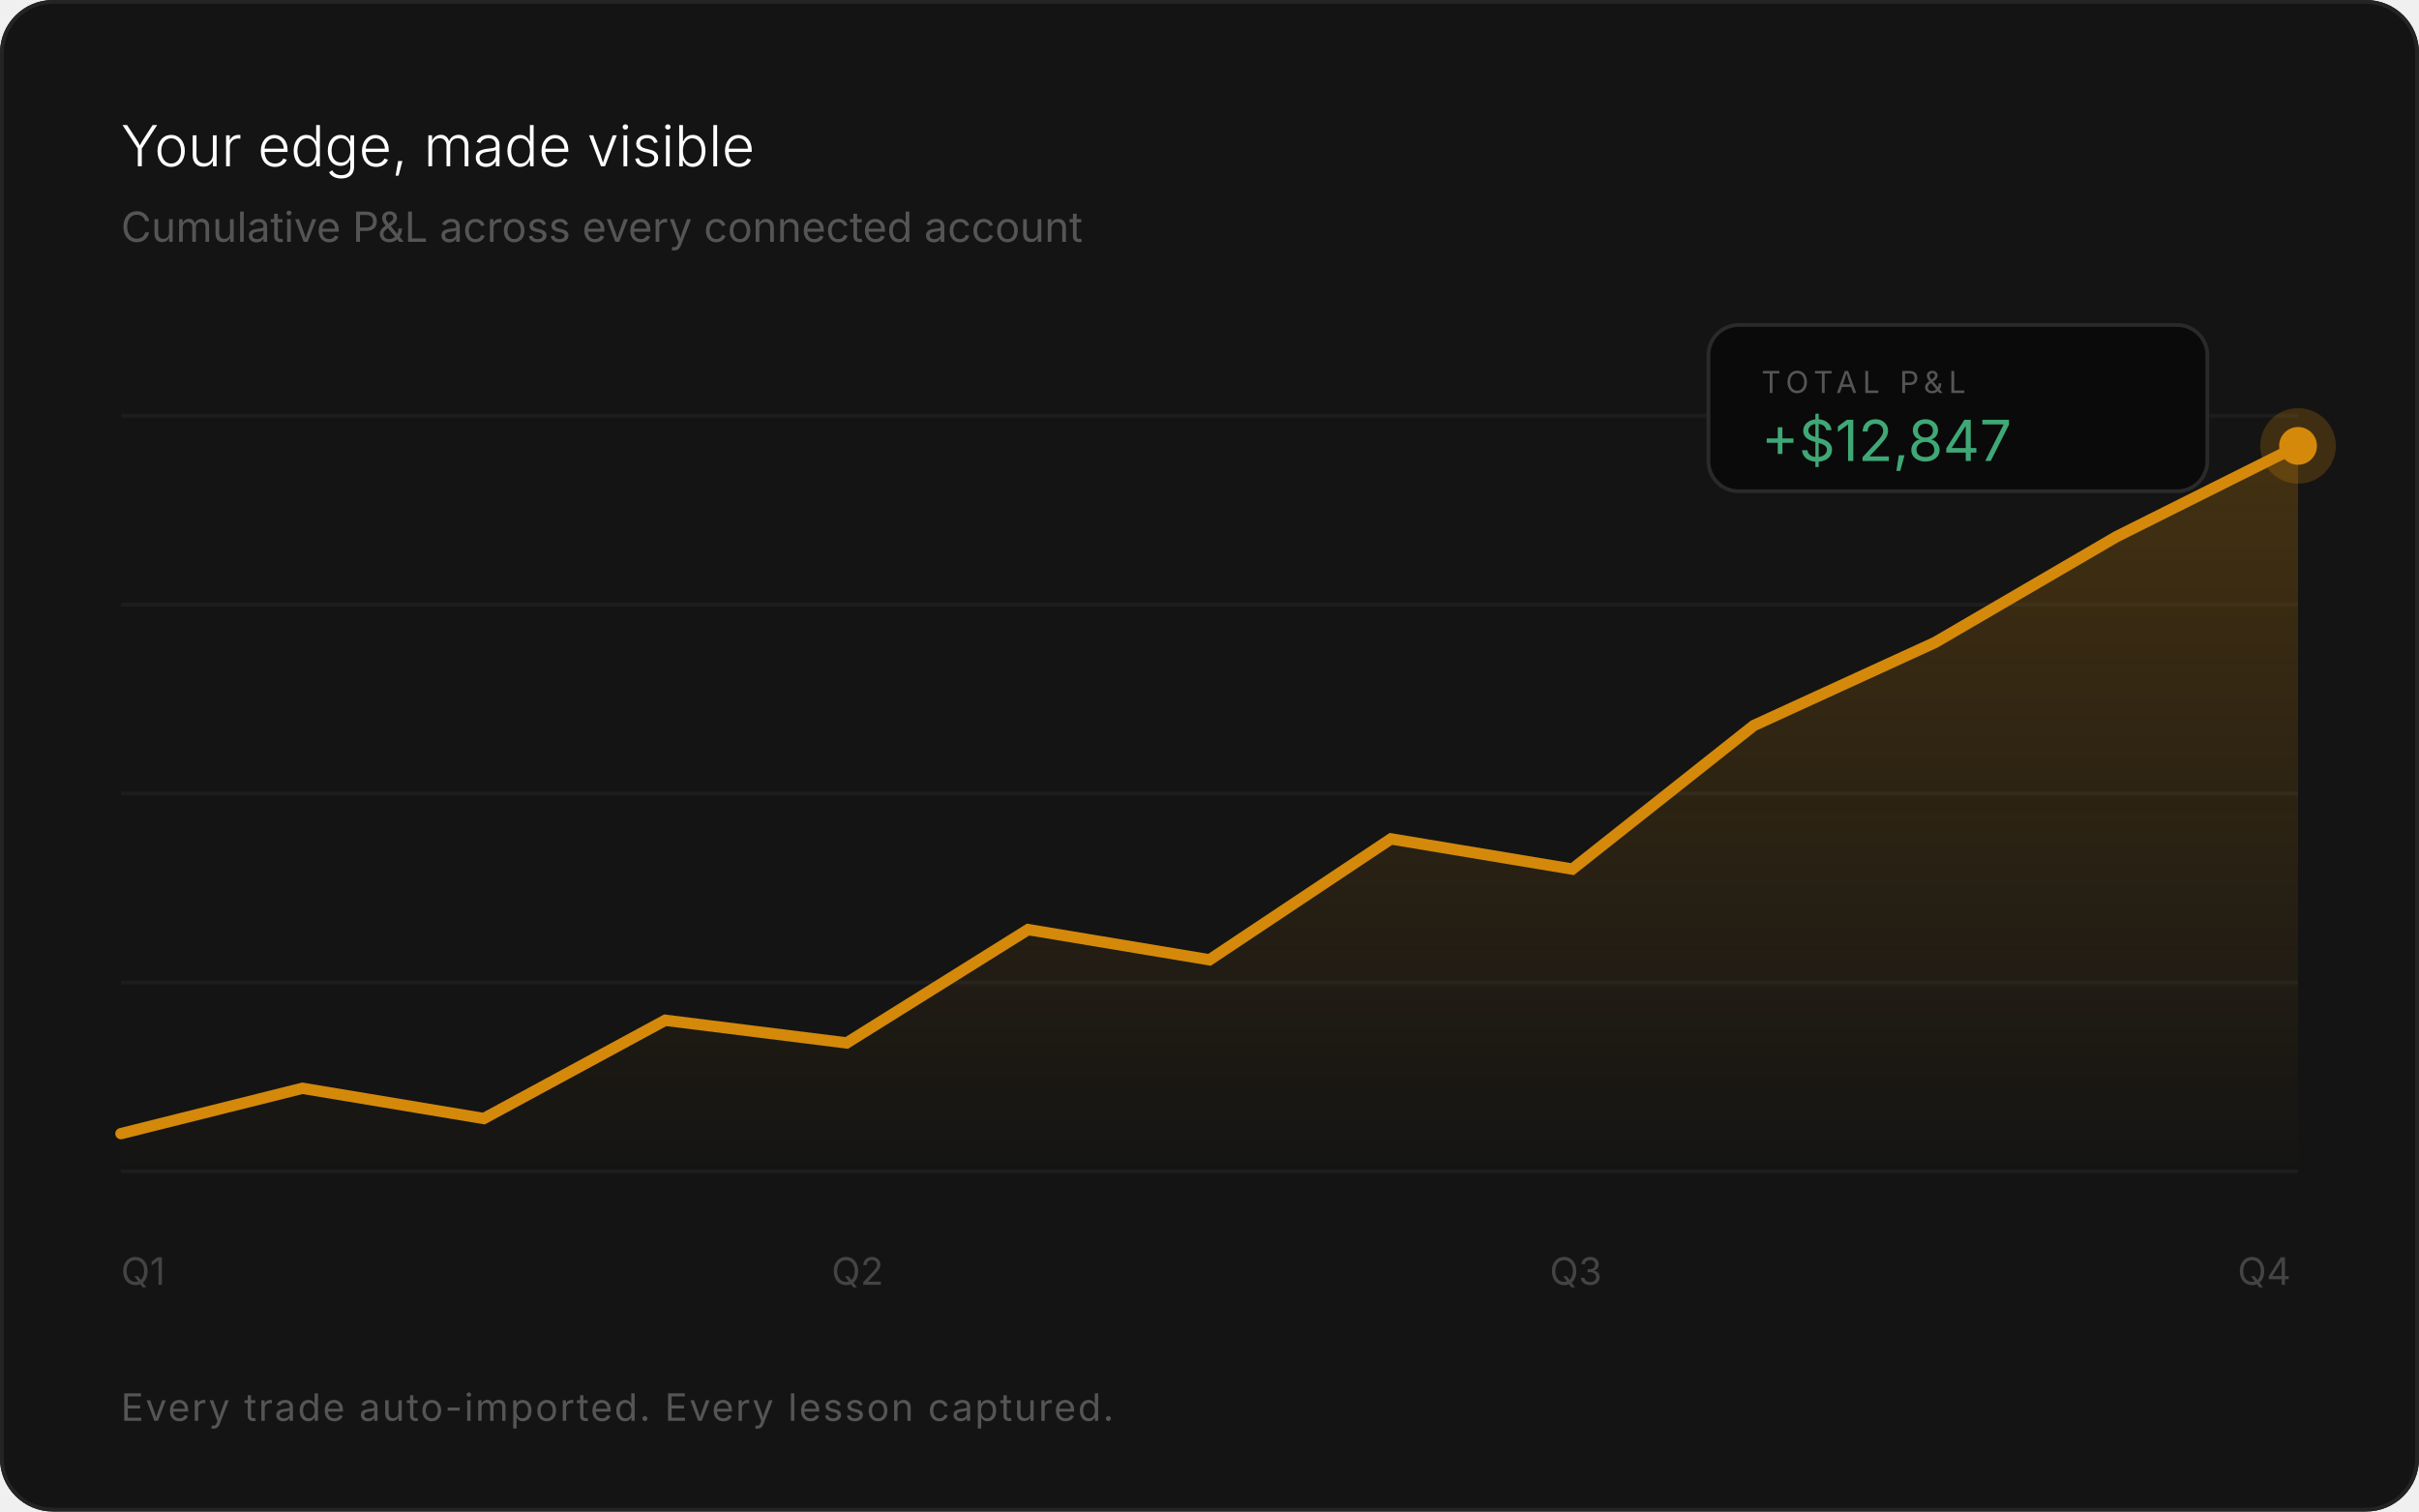
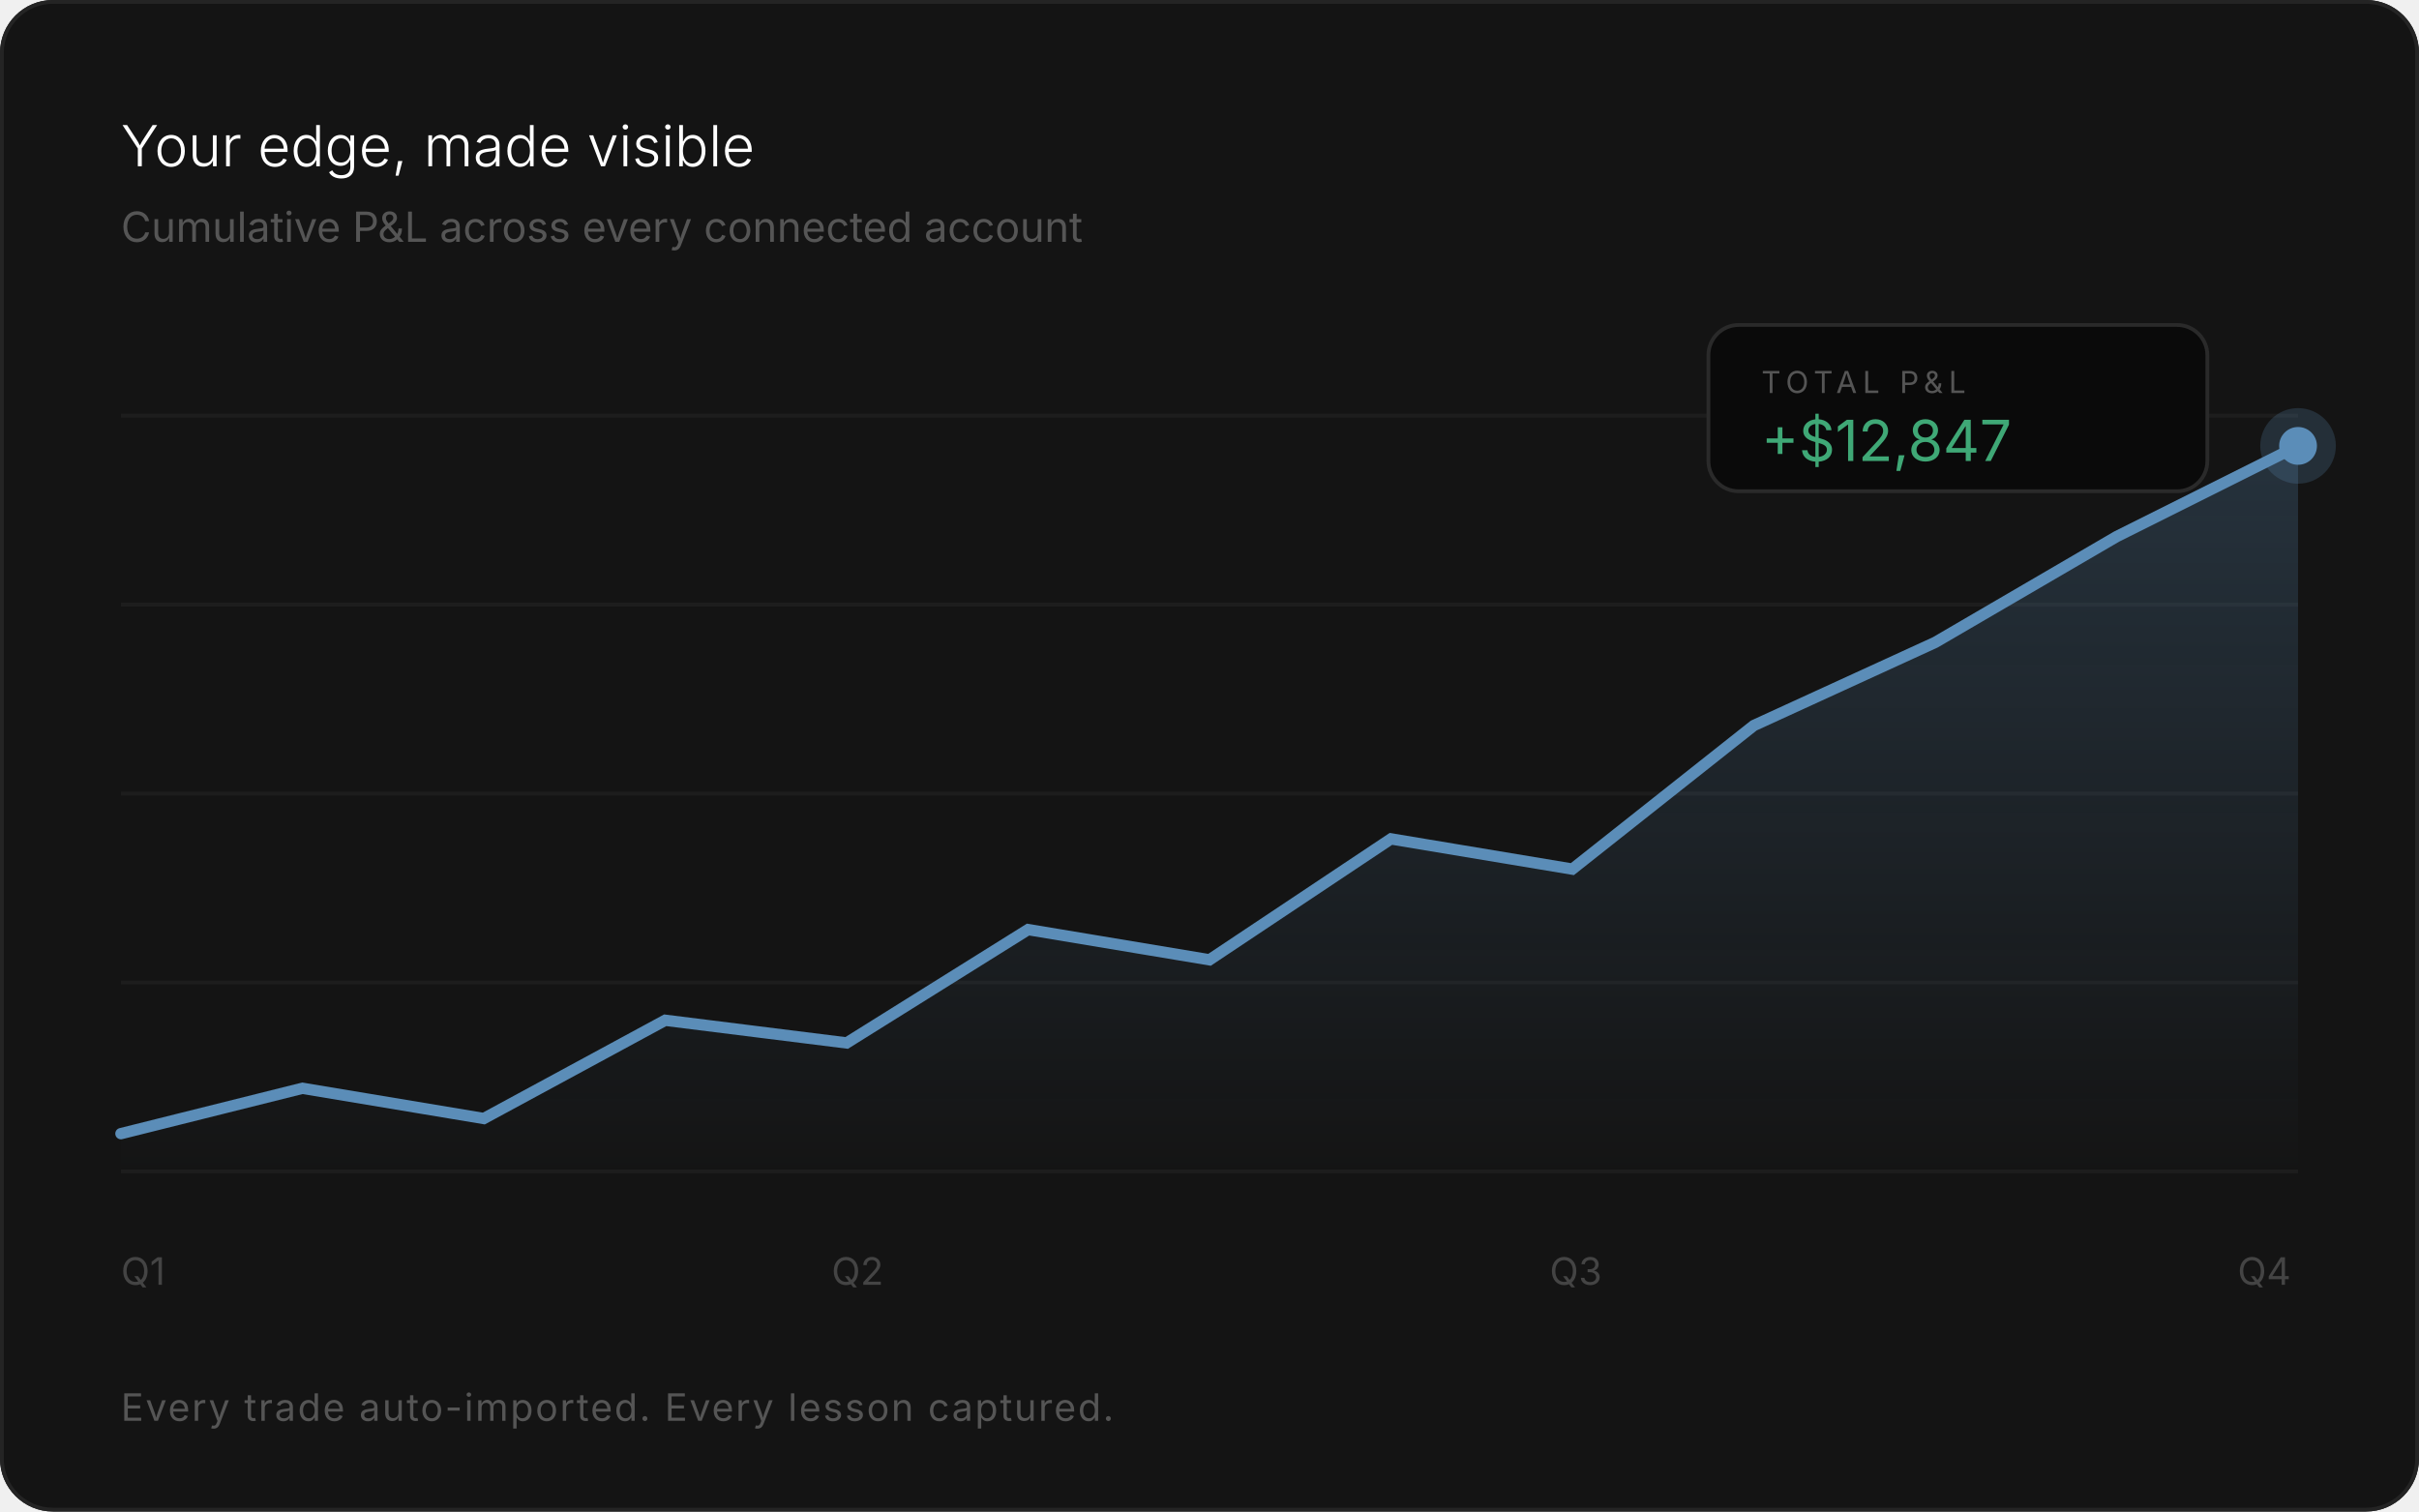
<svg xmlns="http://www.w3.org/2000/svg" width="640" height="400" viewBox="0 0 640 400" fill="none" font-family="Montserrat, -apple-system, 'Segoe UI', sans-serif">
  <defs>
    <linearGradient id="eqFill" x1="0" y1="0" x2="0" y2="1">
-       <stop offset="0%" stop-color="#D4890A" stop-opacity="0.25" />
-       <stop offset="100%" stop-color="#D4890A" stop-opacity="0" />
+       <stop offset="0%" stop-color="#5B8DB8" stop-opacity="0.25" />
+       <stop offset="100%" stop-color="#5B8DB8" stop-opacity="0" />
    </linearGradient>
  </defs>
  <rect width="640" height="400" rx="14" fill="#141414" />
  <rect x="0.5" y="0.5" width="639" height="399" rx="13.5" stroke="#242424" />
  <text x="32" y="44" font-size="15" fill="#ffffff" font-weight="300">Your edge, made visible</text>
  <text x="32" y="64" font-size="11" fill="#555">Cumulative P&amp;L across every connected account</text>
  <g stroke="#1d1d1d">
    <line x1="32" y1="110" x2="608" y2="110" />
    <line x1="32" y1="160" x2="608" y2="160" />
    <line x1="32" y1="210" x2="608" y2="210" />
    <line x1="32" y1="260" x2="608" y2="260" />
    <line x1="32" y1="310" x2="608" y2="310" />
  </g>
  <path d="M32 300 L80 288 L128 296 L176 270 L224 276 L272 246 L320 254 L368 222 L416 230 L464 192 L512 170 L560 142 L608 118 L608 310 L32 310 Z" fill="url(#eqFill)" />
-   <path d="M32 300 L80 288 L128 296 L176 270 L224 276 L272 246 L320 254 L368 222 L416 230 L464 192 L512 170 L560 142 L608 118" stroke="#D4890A" stroke-width="3" stroke-linecap="round" fill="none" />
-   <circle cx="608" cy="118" r="5" fill="#D4890A" />
-   <circle cx="608" cy="118" r="10" fill="#D4890A" opacity="0.22" />
+   <path d="M32 300 L80 288 L128 296 L176 270 L224 276 L272 246 L320 254 L368 222 L416 230 L464 192 L512 170 L560 142 L608 118" stroke="#5B8DB8" stroke-width="3" stroke-linecap="round" fill="none" />
+   <circle cx="608" cy="118" r="5" fill="#5B8DB8" />
+   <circle cx="608" cy="118" r="10" fill="#5B8DB8" opacity="0.22" />
  <rect x="452" y="86" width="132" height="44" rx="8" fill="#0A0A0A" stroke="#2a2a2a" />
  <text x="466" y="104" font-size="8" letter-spacing="1.5" fill="#555">TOTAL P&amp;L</text>
  <text x="466" y="122" font-size="15" fill="#3fa876" font-weight="400">+$12,847</text>
  <g font-size="10" fill="#444">
    <text x="32" y="340">Q1</text>
    <text x="220" y="340">Q2</text>
    <text x="410" y="340">Q3</text>
    <text x="592" y="340">Q4</text>
  </g>
  <text x="32" y="376" font-size="10" fill="#555" letter-spacing="0.5">Every trade auto-imported. Every lesson captured.</text>
</svg>
